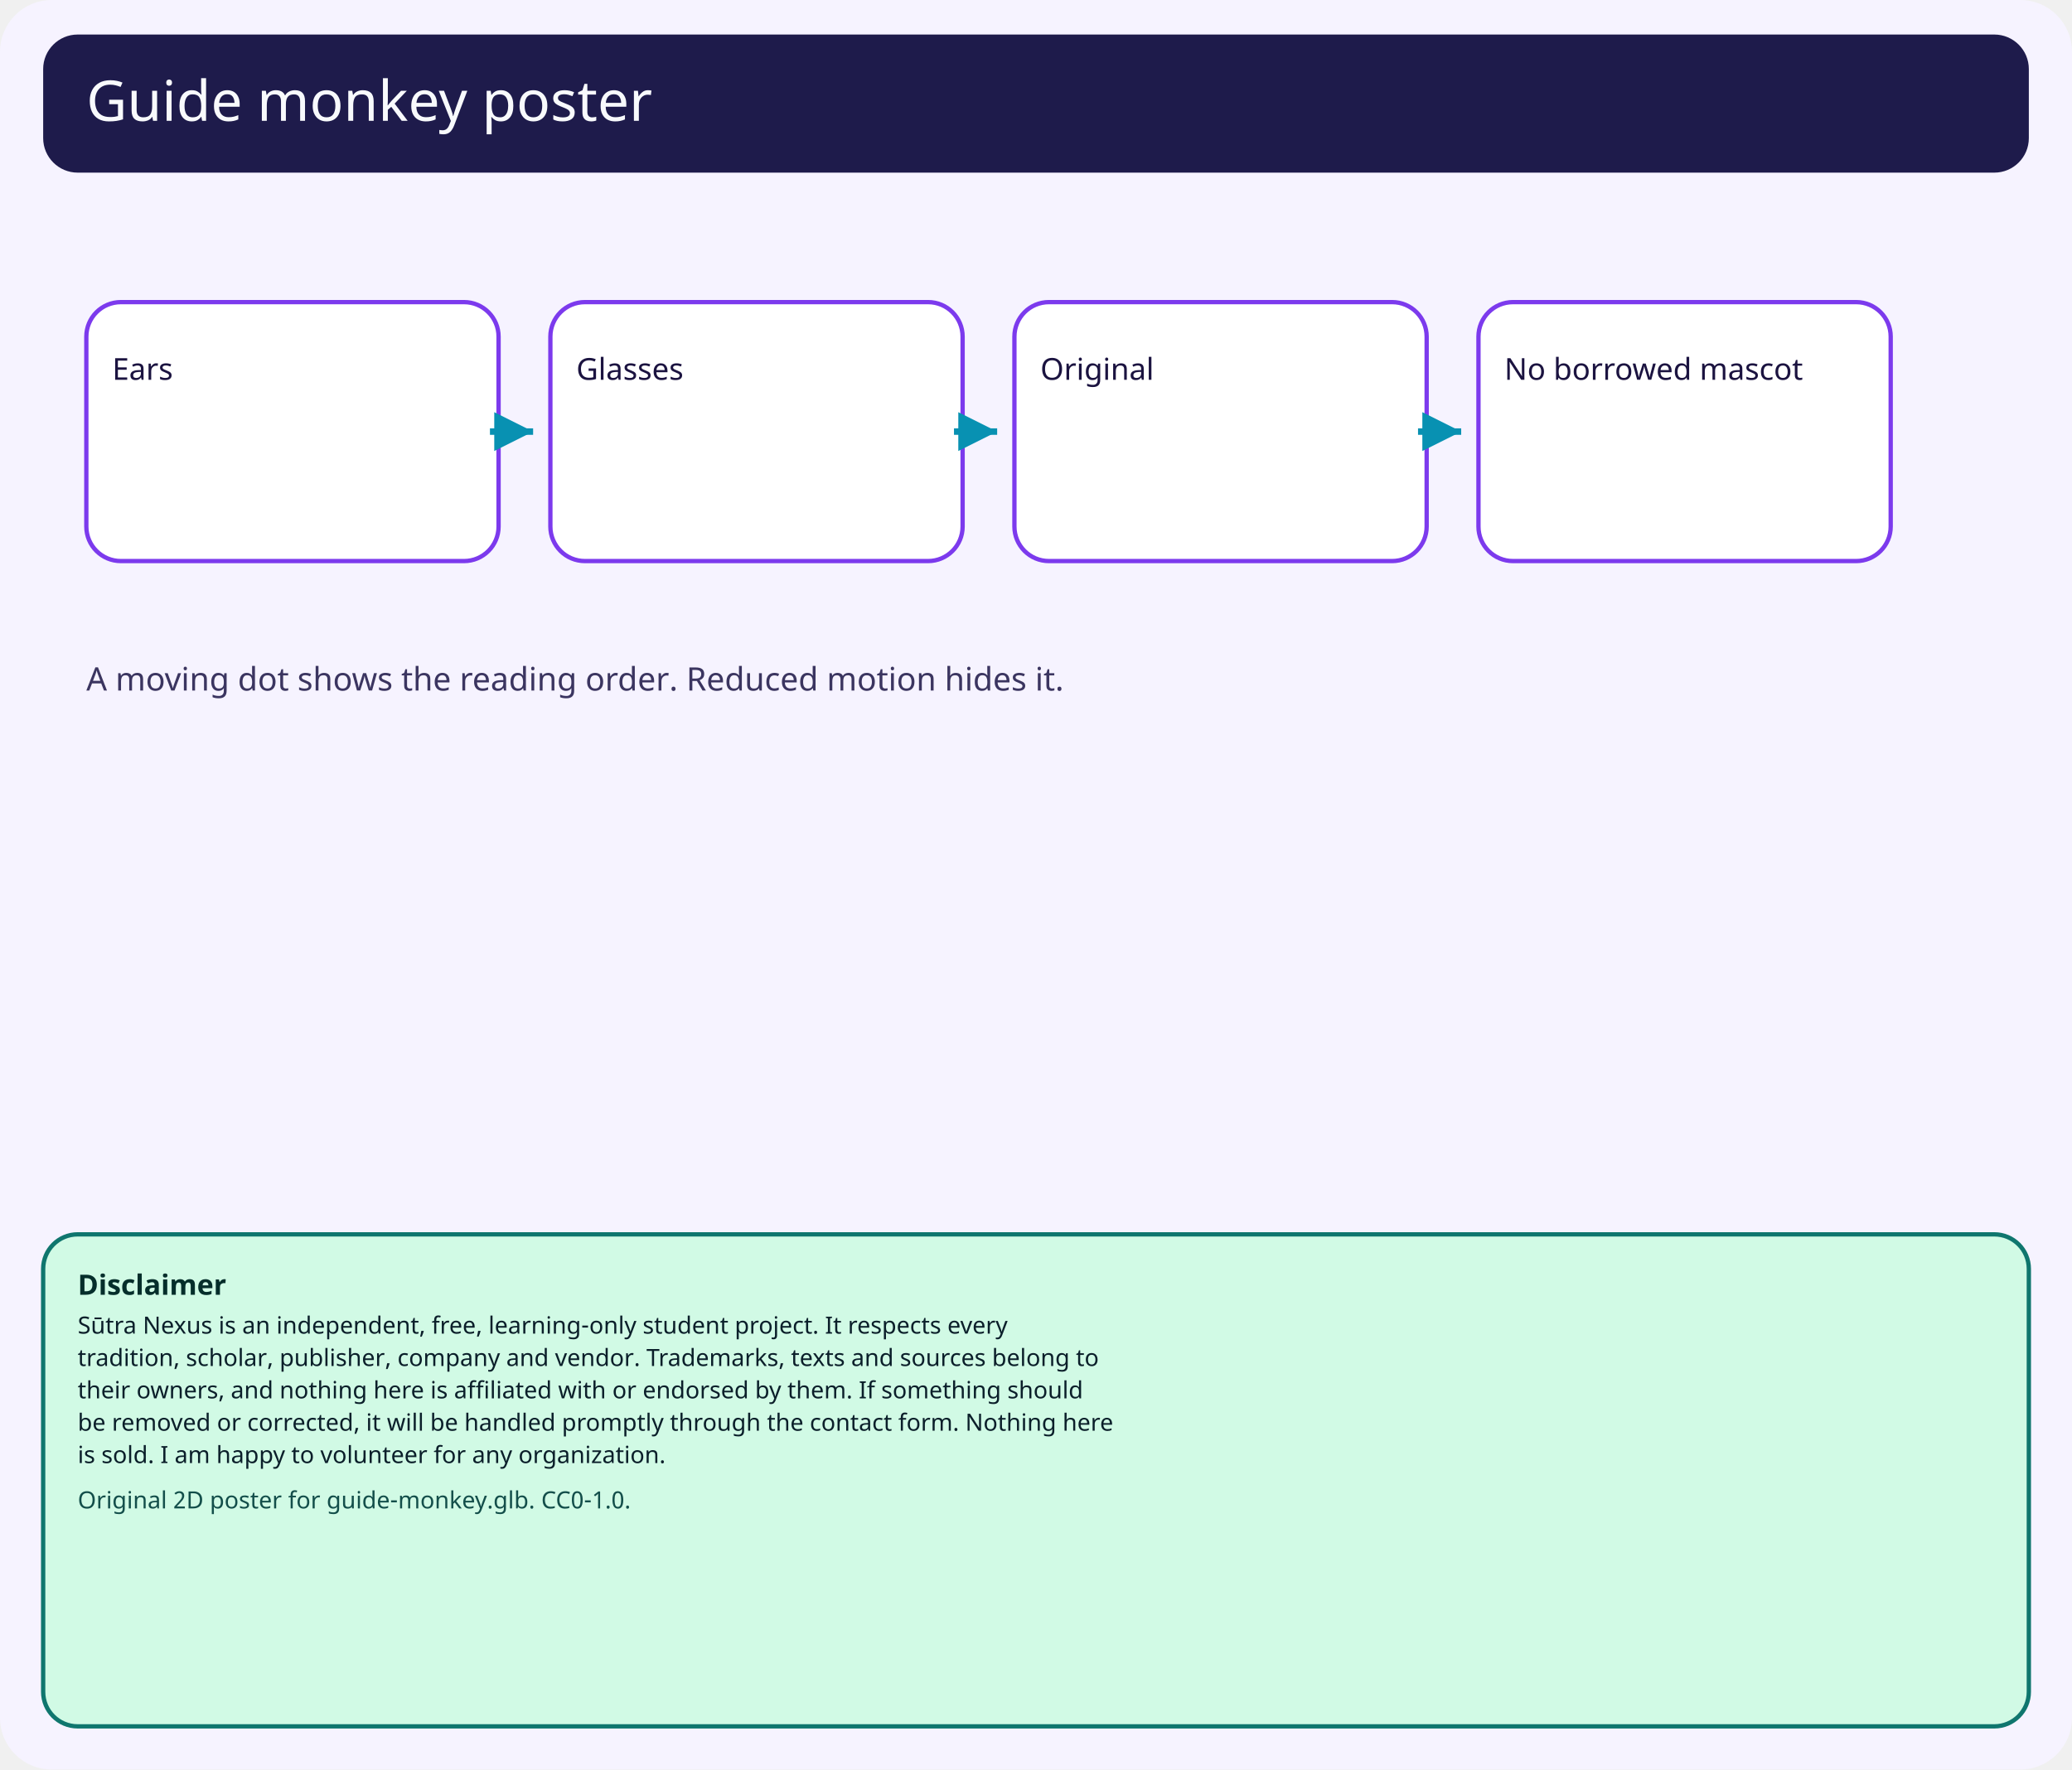
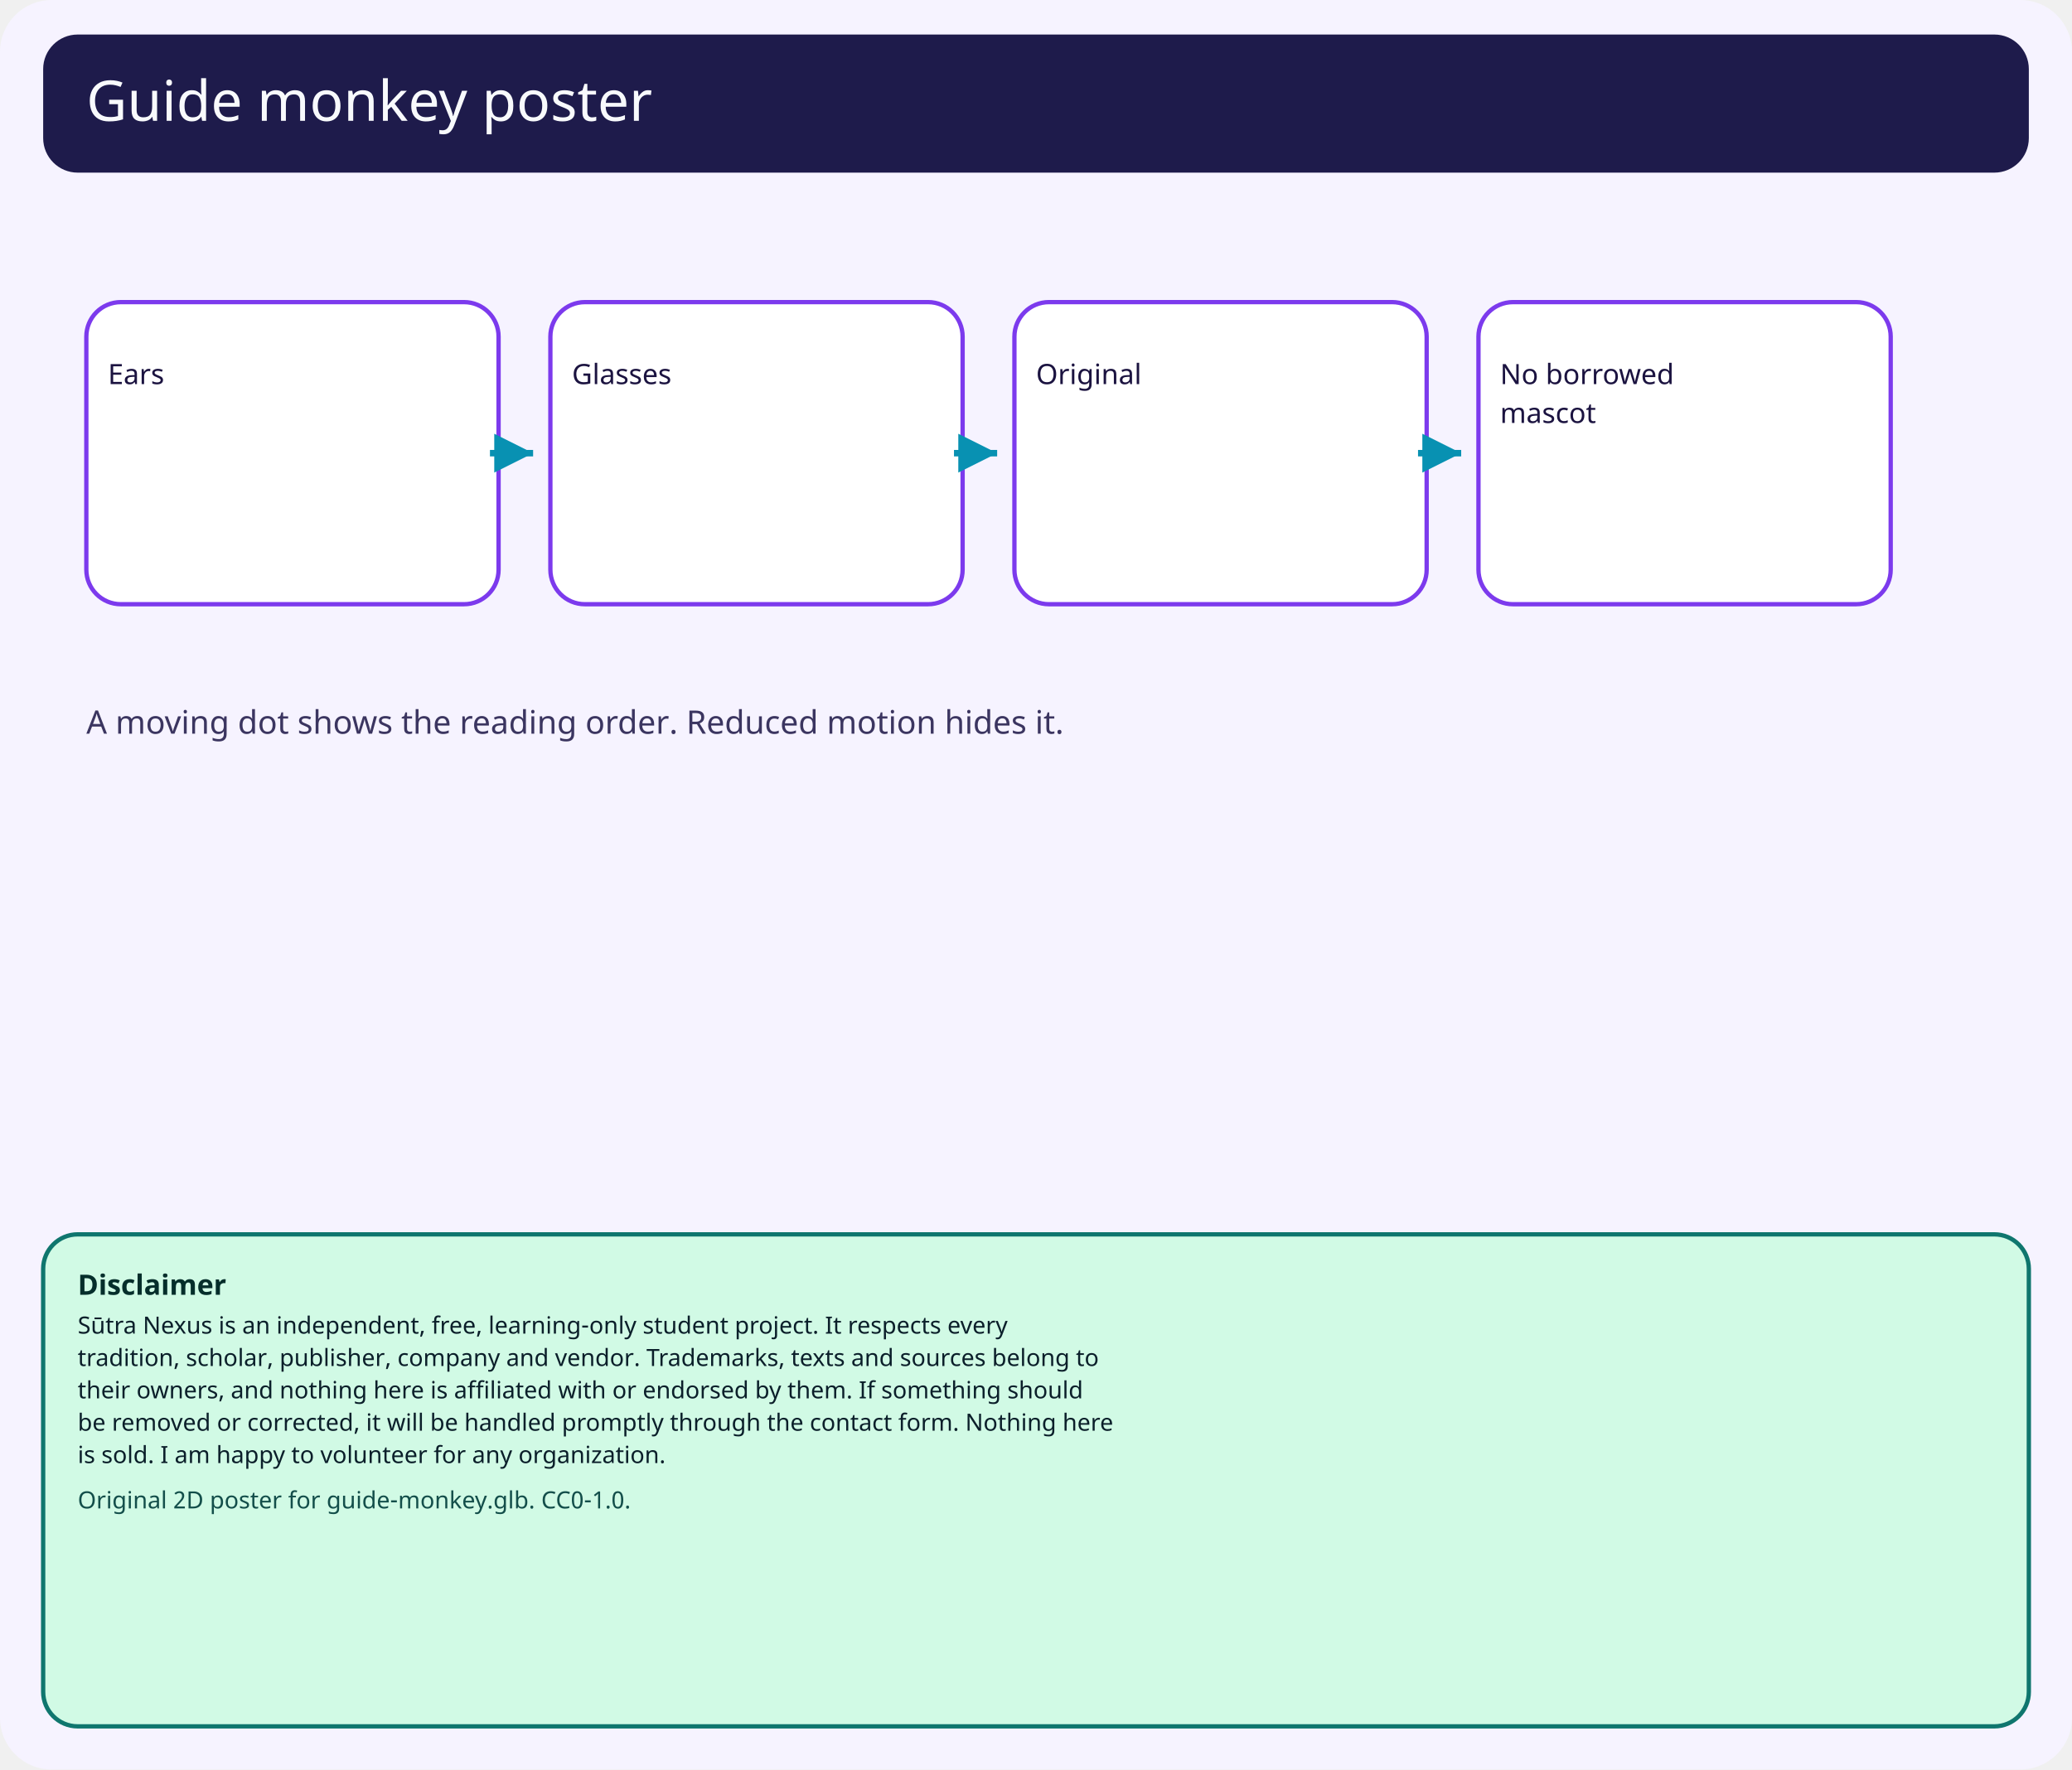
<svg xmlns="http://www.w3.org/2000/svg" viewBox="0 0 960 820" role="img" aria-label="Guide monkey poster">
  <style>
text { font-family: "Noto Sans Devanagari", "Segoe UI", sans-serif; }

@media (prefers-reduced-motion: reduce) { .mover { display: none; } }

</style>
  <rect width="960" height="820" rx="24" fill="#f6f3ff" />
  <rect x="20" y="16" width="920" height="64" rx="16" fill="#1e1b4b" />
  <text x="40" y="56" font-size="26" fill="#f8fafc">Guide monkey poster</text>
  <defs>
    <marker id="arrow" markerWidth="8" markerHeight="8" refX="6" refY="3" orient="auto">
      <path d="M0 0 L6 3 L0 6" fill="#0891b2" />
    </marker>
  </defs>
-   <rect x="40" y="140" width="191" height="120" rx="16" fill="#fff" stroke="#7c3aed" stroke-width="2" />
-   <text x="52" y="176" font-size="14" fill="#1b1340">Ears</text>
-   <path d="M 227 200 H 247" stroke="#0891b2" stroke-width="3" marker-end="url(#arrow)" />
-   <rect x="255" y="140" width="191" height="120" rx="16" fill="#fff" stroke="#7c3aed" stroke-width="2" />
-   <text x="267" y="176" font-size="14" fill="#1b1340">Glasses</text>
-   <path d="M 442 200 H 462" stroke="#0891b2" stroke-width="3" marker-end="url(#arrow)" />
-   <rect x="470" y="140" width="191" height="120" rx="16" fill="#fff" stroke="#7c3aed" stroke-width="2" />
-   <text x="482" y="176" font-size="14" fill="#1b1340">Original</text>
-   <path d="M 657 200 H 677" stroke="#0891b2" stroke-width="3" marker-end="url(#arrow)" />
-   <rect x="685" y="140" width="191" height="120" rx="16" fill="#fff" stroke="#7c3aed" stroke-width="2" />
-   <text x="697" y="176" font-size="14" fill="#1b1340">No borrowed mascot</text>
-   <text x="40" y="320" font-size="15" fill="#3b3560">A moving dot shows the reading order. Reduced motion hides it.</text>
+   <rect x="40" y="140" width="191" height="140" rx="16" fill="#fff" stroke="#7c3aed" stroke-width="2" />
+   <text x="50" y="178" font-size="13" fill="#1b1340">Ears</text>
+   <path d="M 227 210 H 247" stroke="#0891b2" stroke-width="3" marker-end="url(#arrow)" />
+   <rect x="255" y="140" width="191" height="140" rx="16" fill="#fff" stroke="#7c3aed" stroke-width="2" />
+   <text x="265" y="178" font-size="13" fill="#1b1340">Glasses</text>
+   <path d="M 442 210 H 462" stroke="#0891b2" stroke-width="3" marker-end="url(#arrow)" />
+   <rect x="470" y="140" width="191" height="140" rx="16" fill="#fff" stroke="#7c3aed" stroke-width="2" />
+   <text x="480" y="178" font-size="13" fill="#1b1340">Original</text>
+   <path d="M 657 210 H 677" stroke="#0891b2" stroke-width="3" marker-end="url(#arrow)" />
+   <rect x="685" y="140" width="191" height="140" rx="16" fill="#fff" stroke="#7c3aed" stroke-width="2" />
+   <text x="695" y="178" font-size="13" fill="#1b1340">No borrowed</text>
+   <text x="695" y="196" font-size="13" fill="#1b1340">mascot</text>
+   <text x="40" y="340" font-size="15" fill="#3b3560">A moving dot shows the reading order. Reduced motion hides it.</text>
  <rect x="20" y="572" width="920" height="228" rx="16" fill="#d1fae5" stroke="#0f766e" stroke-width="2" />
  <text x="36" y="600" font-size="13" font-weight="700" fill="#052e2b">Disclaimer</text>
  <text x="36" y="618" font-size="11" fill="#0b1f2a">Sūtra Nexus is an independent, free, learning-only student project. It respects every</text>
  <text x="36" y="633" font-size="11" fill="#0b1f2a">tradition, scholar, publisher, company and vendor. Trademarks, texts and sources belong to</text>
  <text x="36" y="648" font-size="11" fill="#0b1f2a">their owners, and nothing here is affiliated with or endorsed by them. If something should</text>
  <text x="36" y="663" font-size="11" fill="#0b1f2a">be removed or corrected, it will be handled promptly through the contact form. Nothing here</text>
  <text x="36" y="678" font-size="11" fill="#0b1f2a">is sold. I am happy to volunteer for any organization.</text>
  <text x="36" y="699" font-size="11" fill="#134e4a">Original 2D poster for guide-monkey.glb. CC0-1.0.</text>
</svg>
